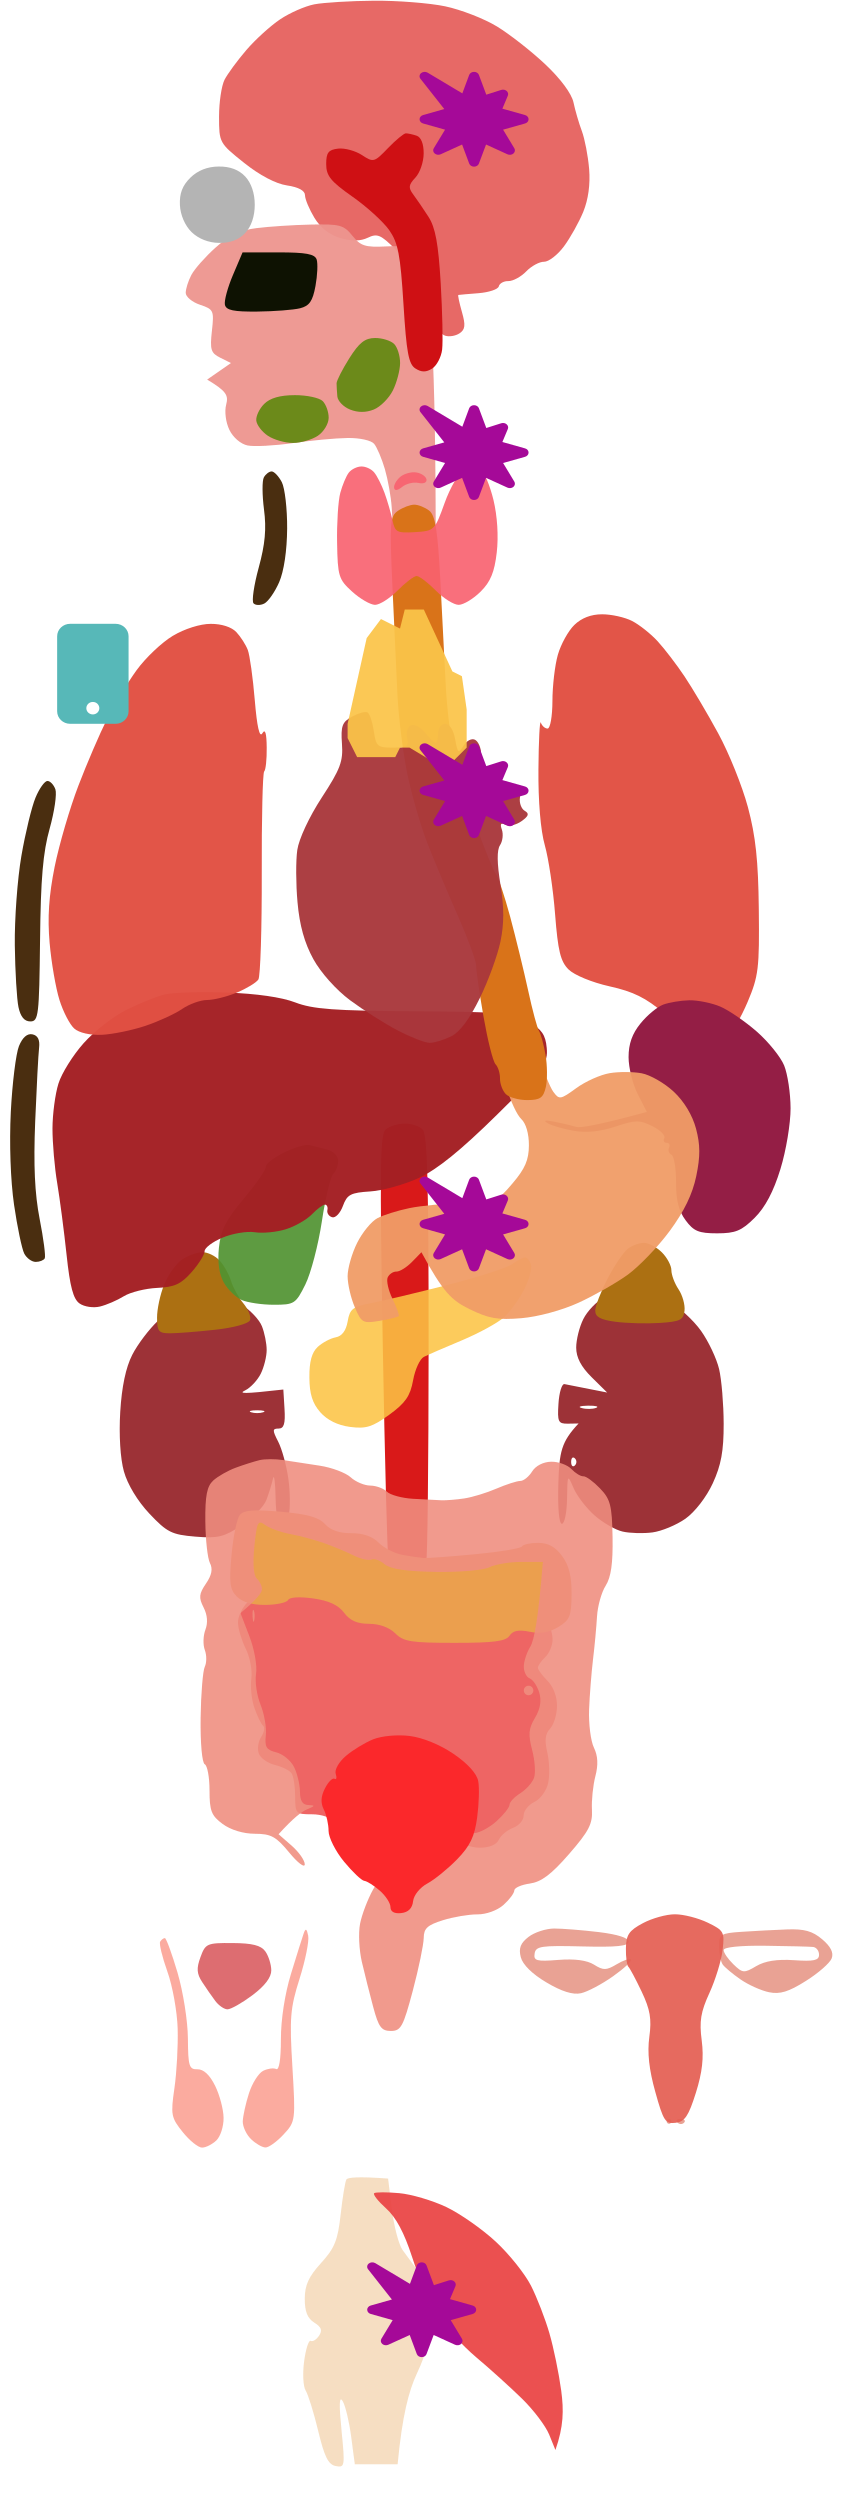
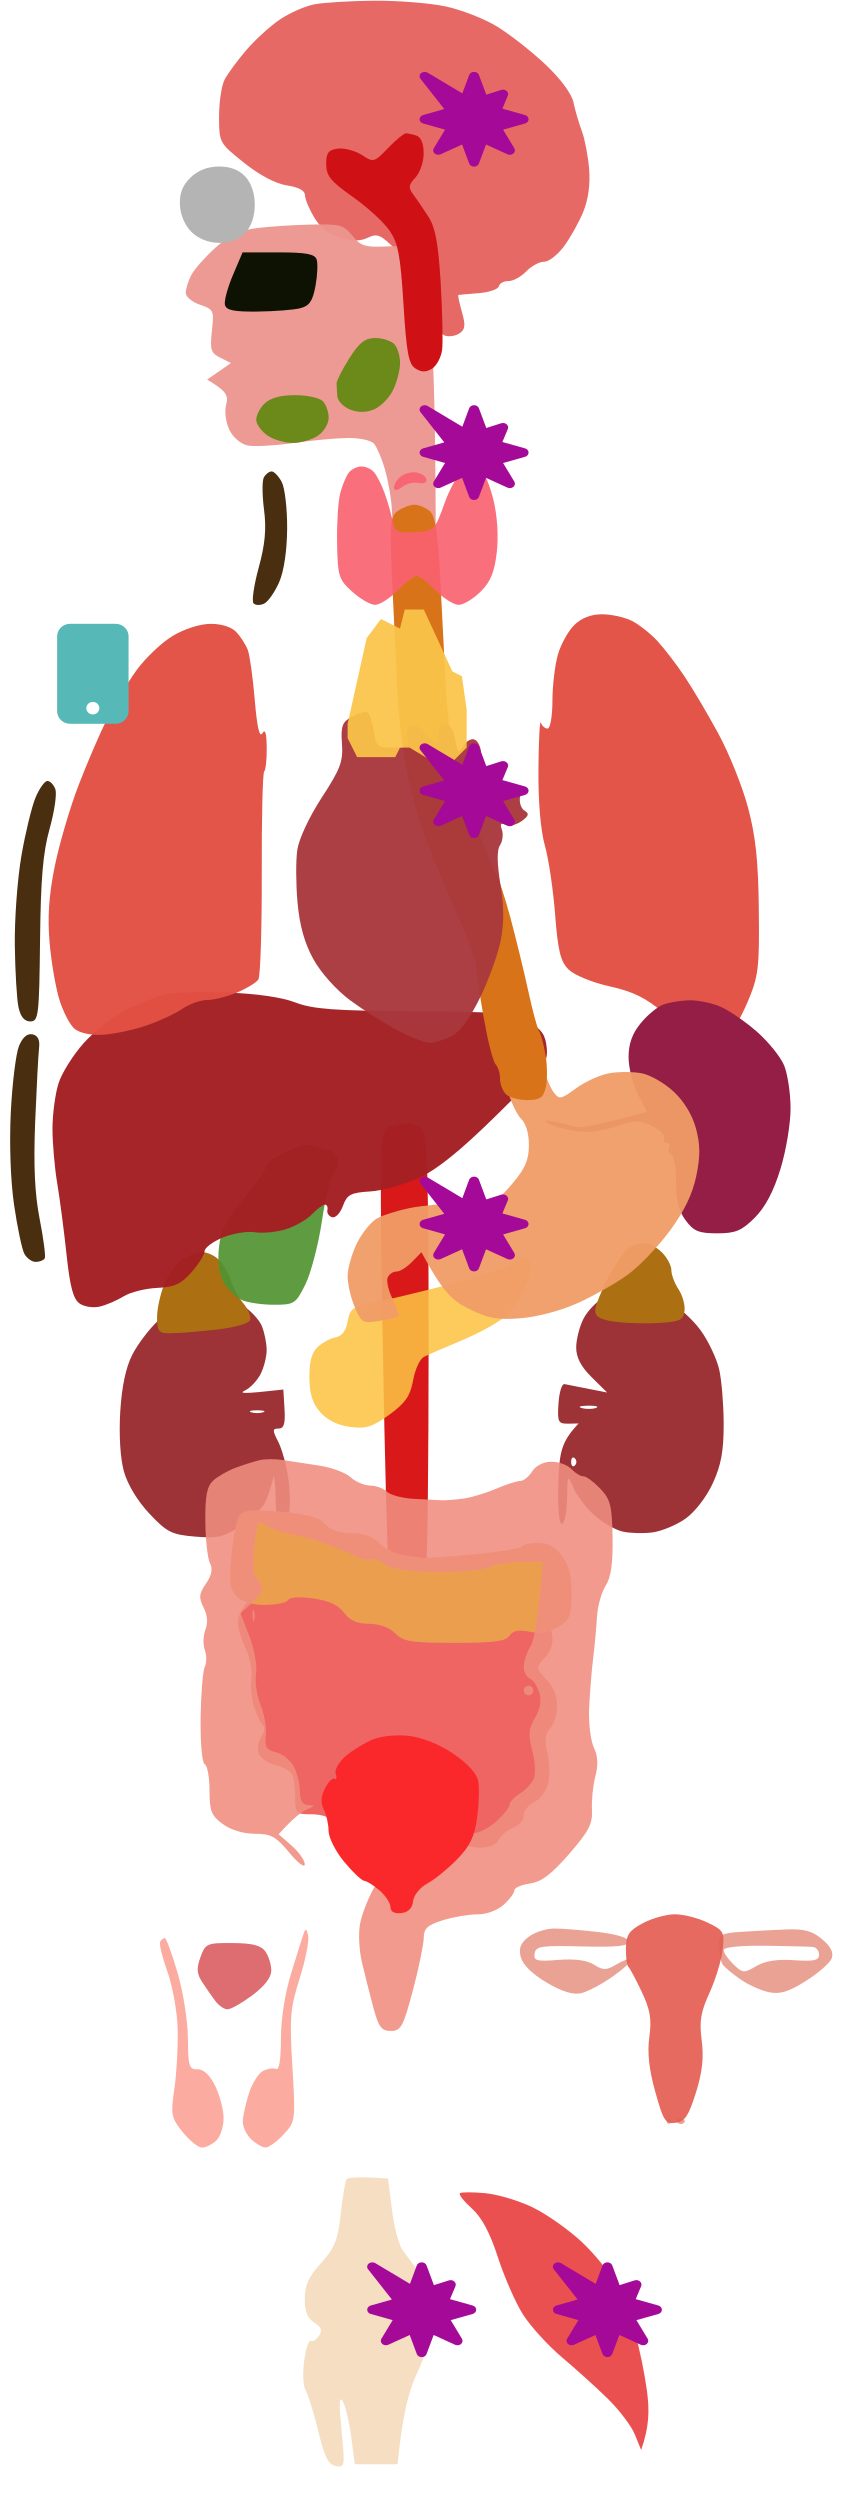
<svg xmlns="http://www.w3.org/2000/svg" version="1.2" viewBox="0 0 177 525" width="177" height="525">
  <style>
		.s0 { opacity: .96;fill: #e66360 } 
		.s1 { opacity: .95;fill: #ed958f } 
		.s2 { fill: #6c8a1a } 
		.s3 { fill: #0e1202 } 
		.s4 { opacity: .93;fill: #962329 } 
		.s5 { fill: #ac7012 } 
		.s6 { fill: #d91919 } 
		.s7 { opacity: .92;fill: #509331 } 
		.s8 { opacity: .97;fill: #a41f23 } 
		.s9 { opacity: .87;fill: #fbc344 } 
		.s10 { opacity: .97;fill: #e15043 } 
		.s11 { fill: #941e45 } 
		.s12 { opacity: .95;fill: #f09c67 } 
		.s13 { fill: #d97319 } 
		.s14 { opacity: .91;fill: #f8616f } 
		.s15 { opacity: .96;fill: #a9373b } 
		.s16 { opacity: .88;fill: #ec514f } 
		.s17 { fill: #eb9f4e } 
		.s18 { opacity: .89;fill: #ef8e7f } 
		.s19 { fill: #fb282b } 
		.s20 { opacity: .93;fill: #fbc449 } 
		.s21 { opacity: .74;fill: #e1826e } 
		.s22 { opacity: .92;fill: #e45d51 } 
		.s23 { opacity: .78;fill: #fa9484 } 
		.s24 { opacity: .77;fill: #d34247 } 
		.s25 { opacity: .91;fill: #f5dbbc } 
		.s26 { opacity: .93;fill: #ea4444 } 
		.s27 { fill: #a50998 } 
		.s28 { fill: #cf1014 } 
		.s29 { fill: #b4b4b4 } 
		.s30 { fill: #57b8b8 } 
		.s31 { fill: #4a2e10 } 
	</style>
  <path id="Mozek" class="s0" d="m66 0.91c-1.93 0.38-5.15 1.79-7.16 3.14-2.02 1.35-5.21 4.25-7.1 6.45-1.89 2.2-3.95 5.01-4.59 6.25-0.63 1.24-1.15 4.72-1.15 7.75 0 5.44 0.06 5.55 5.25 9.69 3.26 2.61 6.68 4.41 9.02 4.75 2.42 0.36 3.77 1.09 3.78 2.06 0 0.82 0.9 2.96 1.98 4.75 1.27 2.09 3.21 3.61 5.47 4.25 2.41 0.69 4.2 0.66 5.75-0.08 1.94-0.94 2.71-0.63 5.59 2.25 1.84 1.83 4.65 5.92 6.25 9.08 1.6 3.16 2.91 6.42 2.91 7.25 0 0.82 0.67 1.72 1.5 2 0.82 0.27 2.17 0.05 3-0.5 1.2-0.8 1.3-1.7 0.5-4.5-0.55-1.93-0.89-3.53-0.75-3.56 0.14-0.03 2.05-0.2 4.25-0.37 2.2-0.18 4.11-0.82 4.25-1.44 0.14-0.62 1.04-1.12 2-1.1 0.96 0.02 2.65-0.89 3.75-2.03 1.1-1.14 2.79-2.05 3.75-2.03 0.96 0.02 2.84-1.43 4.17-3.22 1.33-1.79 3.15-5.05 4.06-7.25 1.06-2.58 1.5-5.78 1.24-9-0.23-2.75-0.92-6.35-1.54-8-0.62-1.65-1.4-4.35-1.75-6-0.38-1.82-2.7-4.96-5.93-8-2.92-2.75-7.49-6.33-10.15-7.95-2.67-1.63-7.55-3.52-10.85-4.22-3.3-0.69-10.05-1.22-15-1.18-4.95 0.04-10.58 0.39-12.5 0.76z" />
  <path id="Pharynx" class="s1" d="m53.83 47.91c-3.41 0.43-5.72 1.53-8.57 4.09-2.15 1.92-4.43 4.51-5.08 5.75-0.65 1.24-1.18 2.92-1.18 3.75 0 0.82 1.35 1.95 3 2.5 2.86 0.95 2.98 1.21 2.5 5.5-0.44 3.93-0.22 4.64 1.75 5.62l2.25 1.12-5 3.47c4.14 2.48 4.5 3.34 3.99 5.29-0.37 1.41-0.08 3.71 0.68 5.27 0.76 1.59 2.39 2.99 3.83 3.28 1.37 0.28 5.65 0.05 9.5-0.5 3.85-0.56 9.02-1.04 11.5-1.07 2.54-0.04 4.97 0.5 5.57 1.23 0.59 0.71 1.6 3.09 2.25 5.29 0.64 2.2 1.29 5.8 1.43 8l0.25 4h9c-0.05-21.7-0.44-33.85-0.89-41-0.64-10.11-1.23-13.56-2.66-15.5-1.6-2.17-2.5-2.47-6.89-2.25-4.36 0.22-5.34-0.1-7.06-2.25-1.81-2.26-2.65-2.48-8.75-2.34-3.71 0.08-8.85 0.42-11.42 0.75z" />
  <path id="Slinné" class="s2" d="m73.35 75.25c-1.47 2.34-2.67 4.7-2.67 5.25 0 0.55 0.08 1.79 0.16 2.75 0.09 0.96 1.28 2.2 2.66 2.75q2.5 1 5 0c1.37-0.55 3.17-2.35 4-4 0.82-1.65 1.51-4.24 1.52-5.75 0.01-1.51-0.56-3.32-1.25-4.02-0.7-0.69-2.5-1.26-4.01-1.25-2.13 0.02-3.33 0.97-5.41 4.27zm-17.88 9.58c-1.01 1-1.75 2.58-1.65 3.5 0.1 0.92 1.19 2.35 2.43 3.18 1.24 0.83 3.6 1.51 5.25 1.51 1.65 0 4.01-0.68 5.25-1.51 1.24-0.83 2.26-2.52 2.27-3.76 0.01-1.24-0.56-2.82-1.25-3.52-0.7-0.69-3.34-1.26-5.87-1.25-3.11 0.01-5.2 0.61-6.43 1.85z" />
  <path id="Siny" class="s3" d="m48.92 57.75c-1.11 2.61-1.87 5.42-1.69 6.25 0.25 1.15 1.82 1.48 6.8 1.43 3.56-0.04 7.59-0.35 8.97-0.69 1.97-0.49 2.66-1.48 3.25-4.68 0.41-2.23 0.52-4.74 0.25-5.56-0.39-1.16-2.23-1.5-8.03-1.5h-7.53z" />
  <path id="Ledviny" fill-rule="evenodd" class="s4" d="m133 271.06c1.92-0.02 5.28 0.98 7.45 2.21 2.17 1.22 5.23 4.03 6.78 6.23 1.56 2.2 3.26 5.8 3.78 8 0.52 2.2 0.95 7.37 0.96 11.5 0.01 5.73-0.53 8.68-2.29 12.5-1.33 2.89-3.76 6.03-5.74 7.43-1.89 1.33-5.02 2.63-6.94 2.88-1.93 0.25-4.74 0.17-6.25-0.18-1.51-0.34-4.16-1.87-5.88-3.38-1.72-1.51-3.71-4.1-4.42-5.75-1.27-2.97-1.29-2.94-1.37 2.25-0.04 2.89-0.53 5.25-1.08 5.25-0.61 0-0.9-3.3-0.75-8.4 0.2-6.79 0.63-8.8 4.25-12.67l-2.25 0.04c-2.03 0.03-2.22-0.39-1.97-4.22 0.15-2.34 0.71-4.18 1.25-4.09 0.53 0.09 2.77 0.53 8.97 1.77l-3.25-3.21c-2.23-2.21-3.25-4.16-3.25-6.22 0-1.65 0.67-4.35 1.5-6 0.82-1.65 2.74-3.66 4.25-4.46 1.51-0.8 4.32-1.47 6.25-1.48zm-7.84 24.6c0.74-0.28-0.01-0.49-1.66-0.47-1.65 0.03-2.25 0.25-1.34 0.5 0.91 0.26 2.26 0.24 3-0.03zm-4.44 12.09c0.43-0.41 0.43-1.09 0-1.5-0.43-0.41-0.78-0.08-0.78 0.75 0 0.82 0.35 1.16 0.78 0.75zm-76.72-35.72c1.92-0.01 4.96 0.88 6.75 1.97 1.79 1.1 3.7 3.12 4.25 4.5 0.55 1.37 1 3.62 1 5 0 1.37-0.56 3.62-1.25 5-0.69 1.37-2.15 2.93-3.25 3.47-1.44 0.7-0.61 0.81 8-0.17l0.25 4.1c0.19 3.09-0.12 4.1-1.25 4.1-1.31 0-1.32 0.34-0.08 2.75 0.78 1.51 1.74 5 2.13 7.75 0.39 2.75 0.43 6.24 0.08 7.75-0.35 1.51-1.08 2.75-1.63 2.75-0.55 0-1.05-2.81-1.12-6.25-0.06-3.44-0.31-5.35-0.55-4.25-0.24 1.1-0.87 3.12-1.39 4.5-0.52 1.37-2.86 3.77-5.19 5.32-3.7 2.46-4.96 2.77-9.75 2.37-4.94-0.41-5.92-0.9-9.62-4.82-2.5-2.65-4.6-6.14-5.36-8.87-0.76-2.72-1.06-7.66-0.77-12.5 0.32-5.31 1.17-9.34 2.53-12 1.12-2.2 3.55-5.4 5.38-7.12 1.84-1.71 4.24-3.61 5.34-4.22 1.1-0.6 3.57-1.11 5.5-1.13zm11.25 24.55c0.69-0.23 0.12-0.42-1.25-0.42-1.38 0-1.94 0.19-1.25 0.42 0.69 0.23 1.81 0.23 2.5 0z" />
  <path id="Nadledviny" class="s5" d="m131.83 262.25c-0.89 0.69-2.8 3.5-4.23 6.25-1.43 2.75-2.6 5.79-2.6 6.75 0 1.3 1.09 1.9 4.25 2.32 2.34 0.31 6.5 0.43 9.25 0.25 4.33-0.28 5.03-0.62 5.25-2.57 0.14-1.24-0.43-3.26-1.26-4.5-0.83-1.24-1.5-3.04-1.5-4 0.01-0.96-0.89-2.65-1.99-3.75-1.1-1.1-2.8-2-3.78-2-0.97 0-2.5 0.56-3.39 1.25zm-93.58 2.24c-1.24 0.83-2.94 3.2-3.77 5.26-0.84 2.06-1.52 5.21-1.5 7 0.02 2.87 0.34 3.25 2.77 3.24 1.51 0 5.79-0.34 9.5-0.75 3.84-0.42 6.97-1.28 7.25-1.99 0.28-0.69-0.34-2.26-1.36-3.5-1.03-1.24-2.21-3.38-2.62-4.75-0.42-1.38-1.49-3.3-2.39-4.28-0.9-0.98-2.53-1.77-3.63-1.76-1.1 0.01-3.01 0.7-4.25 1.53z" />
  <path id="Cévy" class="s6" d="m81 237.17c-1.18 0.99-1.27 8.04-0.62 45.25 0.43 24.25 0.97 44.64 1.2 45.33 0.23 0.69 1.99 1.25 3.92 1.25 1.92 0 3.72-0.45 4-1 0.27-0.55 0.5-20.91 0.51-45.25 0.01-34.26-0.27-44.54-1.25-45.54-0.69-0.72-2.41-1.28-3.81-1.25-1.4 0.02-3.18 0.57-3.95 1.21z" />
  <path id="Žlučník" class="s7" d="m59.57 242.08c-2.17 1.08-3.85 2.41-3.75 2.94 0.1 0.54-1.97 3.54-4.6 6.68-3.82 4.55-4.87 6.62-5.25 10.34-0.31 3.06 0.04 5.55 1.03 7.3 0.82 1.46 2.51 3.1 3.75 3.66 1.24 0.55 4.27 1 6.75 1 4.3 0 4.6-0.19 6.62-4.25 1.16-2.34 2.72-8.3 3.47-13.25 0.74-4.95 1.83-9.45 2.4-10 0.57-0.55 1.04-1.79 1.03-2.75-0.01-0.97-1.03-2.01-2.27-2.33-1.24-0.32-2.93-0.74-3.75-0.95-0.83-0.2-3.27 0.52-5.43 1.61z" />
  <path id="Játra" class="s8" d="m34.5 208.85c-1.65 0.42-5.22 1.86-7.93 3.21-2.72 1.34-6.77 4.49-9 7-2.24 2.51-4.63 6.33-5.3 8.5-0.68 2.17-1.24 6.41-1.25 9.44 0 3.02 0.44 8.2 1 11.5 0.55 3.3 1.43 10.05 1.96 15 0.72 6.75 1.4 9.31 2.74 10.24 0.98 0.69 2.9 0.97 4.28 0.63 1.37-0.33 3.62-1.3 5-2.16 1.37-0.85 4.52-1.63 7-1.75 3.65-0.16 5.02-0.79 7.25-3.33 1.51-1.72 2.74-3.69 2.72-4.38-0.02-0.69 1.67-1.97 3.75-2.84 2.08-0.88 5.13-1.39 6.78-1.14 1.65 0.26 4.57-0.02 6.5-0.62 1.92-0.59 4.4-2.01 5.5-3.14 1.1-1.14 2.34-2.06 2.75-2.04 0.41 0.02 0.64 0.54 0.5 1.15-0.14 0.62 0.31 1.3 1 1.5 0.69 0.21 1.71-0.86 2.26-2.37 0.88-2.4 1.62-2.79 5.75-3.05 2.61-0.16 7.21-1.45 10.24-2.85 3.84-1.78 8.77-5.78 16.31-13.2 10.05-9.9 10.79-10.89 10.5-14.1-0.24-2.73-1.04-3.88-3.81-5.5-3.2-1.87-5.28-2.06-24-2.18-16.83-0.11-21.31-0.44-25-1.86-2.85-1.1-8.17-1.86-14.5-2.08-5.5-0.19-11.35 0-13 0.42z" />
  <path id="Pankreas" class="s9" d="m107.5 265.5c-1.1 0.77-7.18 2.72-13.5 4.33-6.33 1.62-13.52 3.33-15.99 3.81-3.94 0.75-4.55 1.22-5 3.85-0.34 1.96-1.2 3.11-2.51 3.35-1.1 0.2-2.8 1.11-3.78 2.01-1.24 1.15-1.78 3.09-1.75 6.4 0.02 3.47 0.64 5.44 2.28 7.31 1.45 1.66 3.67 2.75 6.25 3.09 3.36 0.44 4.68 0.03 8.25-2.56 3.4-2.47 4.4-3.92 5-7.23 0.41-2.27 1.42-4.48 2.25-4.91 0.82-0.42 4.42-1.99 8-3.48 3.57-1.5 7.56-3.68 8.85-4.85 1.29-1.16 3.2-3.81 4.25-5.87 1.04-2.06 1.67-4.43 1.4-5.25-0.28-0.83-0.84-1.48-1.25-1.45-0.41 0.03-1.65 0.68-2.75 1.45z" />
  <path id="Plíce" class="s10" d="m36.3 133.52c-2.31 1.38-5.74 4.63-7.63 7.24-1.88 2.61-4.67 7.21-6.19 10.24-1.52 3.02-4.23 9.32-6.02 14-1.79 4.67-4.03 12.32-4.98 17-1.22 6.08-1.53 10.64-1.06 16 0.36 4.12 1.29 9.52 2.07 12 0.77 2.47 2.17 5.17 3.11 6 1.02 0.9 3.33 1.42 5.8 1.31 2.25-0.11 6.35-0.95 9.1-1.87 2.75-0.92 6.24-2.52 7.75-3.56 1.51-1.03 3.87-1.88 5.25-1.88 1.37 0 4.19-0.7 6.25-1.56 2.06-0.86 4.09-2.1 4.51-2.75 0.42-0.66 0.74-10.64 0.71-22.19-0.04-11.55 0.19-21.23 0.51-21.5 0.32-0.28 0.56-2.53 0.53-5-0.03-3.08-0.32-4.03-0.92-3q-0.88 1.48-1.59-7c-0.39-4.68-1.05-9.4-1.46-10.5-0.42-1.1-1.5-2.79-2.4-3.75-1-1.07-3.1-1.75-5.39-1.74-2.2 0-5.49 1.04-7.95 2.51zm84.3-2.27c-1.27 1.24-2.82 4.05-3.45 6.25-0.63 2.2-1.14 6.59-1.14 9.75-0.01 3.16-0.46 5.75-1.01 5.75-0.55 0-1.19-0.56-1.42-1.25-0.23-0.69-0.46 3.7-0.51 9.75-0.06 6.79 0.46 12.91 1.34 16 0.78 2.75 1.76 9.27 2.16 14.5 0.6 7.7 1.13 9.9 2.83 11.59 1.19 1.18 4.93 2.72 8.6 3.54 5.01 1.11 7.65 2.42 11.5 5.69 2.93 2.5 6.45 4.5 8.5 4.84 1.92 0.33 4.17 0.16 5-0.38 0.82-0.53 2.62-3.63 4-6.87 2.29-5.41 2.49-7.06 2.35-19.41-0.11-10.29-0.66-15.4-2.29-21.5-1.18-4.4-3.99-11.38-6.24-15.5-2.24-4.13-5.44-9.53-7.1-12-1.66-2.48-4.19-5.78-5.62-7.34-1.43-1.56-3.84-3.47-5.35-4.25-1.51-0.78-4.35-1.41-6.3-1.41-2.32 0-4.33 0.77-5.85 2.25z" />
  <path id="Slezina" class="s11" d="m139.27 210.97c-1.23 0.46-3.37 2.23-4.75 3.94-1.76 2.15-2.52 4.3-2.52 7.09 0 2.2 0.86 5.69 1.92 7.75l1.91 3.75c-10.33 2.81-14.01 3.41-14.83 3.14-0.83-0.26-2.85-0.74-4.5-1.07q-3-0.6-1.5 0.3c0.82 0.5 3.3 1.22 5.5 1.6q4 0.7 8.75-0.89c4.24-1.41 5.07-1.42 7.75-0.08 1.65 0.82 2.77 1.95 2.5 2.5-0.28 0.55-0.05 1 0.5 1 0.55 0 0.77 0.45 0.5 1-0.28 0.55-0.05 1.22 0.5 1.5 0.55 0.27 0.98 2.86 0.97 5.75-0.03 3.75 0.54 6.03 2 8 1.7 2.31 2.77 2.75 6.63 2.75 3.85 0 5.13-0.53 7.87-3.25 2.21-2.2 3.97-5.51 5.42-10.25 1.19-3.85 2.14-9.59 2.13-12.75-0.01-3.16-0.62-7.21-1.35-9-0.73-1.79-3.32-4.99-5.75-7.12-2.43-2.12-5.88-4.49-7.67-5.25-1.79-0.76-4.71-1.35-6.5-1.32-1.79 0.04-4.25 0.45-5.48 0.91z" />
  <path id="Žaludek" class="s12" d="m105.5 216.67c-0.46 0.36-0.76 2.05-0.68 3.75 0.09 1.69 0.81 5.33 1.6 8.08 0.79 2.75 2.16 5.67 3.05 6.5 0.98 0.91 1.61 3.08 1.6 5.5-0.01 3.09-0.8 4.91-3.43 8-3.34 3.91-3.57 4-10.28 4.13-3.77 0.08-8.89 0.56-11.36 1.07-2.48 0.51-5.51 1.46-6.75 2.12-1.24 0.65-3.15 2.98-4.25 5.18-1.1 2.2-2 5.35-2 7 0 1.65 0.67 4.57 1.5 6.5 1.42 3.32 1.69 3.47 5.25 2.87 2.06-0.35 3.86-0.8 4-1 0.14-0.2-0.46-1.83-1.33-3.62-0.87-1.79-1.32-3.81-1-4.5 0.32-0.69 1.14-1.24 1.83-1.22 0.69 0.02 2.15-0.89 3.25-2.01l2-2.05c4.56 8.41 6.33 10.1 10.09 11.94 4.06 1.99 5.94 2.32 10.91 1.91 3.47-0.29 8.53-1.66 12-3.25 3.3-1.51 7.96-4.16 10.36-5.9 2.39-1.75 6.35-5.87 8.78-9.17 3.03-4.1 4.79-7.74 5.57-11.5 0.87-4.19 0.86-6.57-0.05-10-0.76-2.83-2.5-5.71-4.68-7.75-1.92-1.79-4.94-3.53-6.73-3.86-1.79-0.34-4.83-0.35-6.75-0.02-1.93 0.33-5.08 1.74-7 3.15-3.31 2.41-3.57 2.45-4.8 0.76-0.72-0.98-2.07-4.37-3-7.53-1.5-5.07-2-5.75-4.28-5.75-1.42 0-2.96 0.3-3.42 0.67z" />
  <path id="Jícen" class="s13" d="m83.6 107.25c-1.71 1.16-1.8 2.34-1.2 15.75 0.37 7.97 0.85 18.32 1.07 23 0.23 4.67 1.16 12.1 2.07 16.5 0.92 4.4 2.8 10.92 4.19 14.5 1.39 3.57 4.27 10.44 6.4 15.25 2.13 4.81 3.87 9.54 3.86 10.5-0.01 0.96 0.69 5.8 1.55 10.75 0.86 4.95 1.99 9.45 2.53 10 0.53 0.55 0.95 1.9 0.93 3-0.02 1.1 0.54 2.57 1.23 3.27 0.7 0.69 2.73 1.26 4.52 1.25 2.72-0.02 3.35-0.47 3.88-2.77 0.34-1.51 0.31-4.55-0.07-6.75-0.39-2.2-1-4.45-1.37-5-0.36-0.55-1.39-4.38-2.28-8.5-0.9-4.13-2.6-11.1-3.78-15.5-1.19-4.4-2.54-8.45-3.01-9-0.47-0.55-2.31-5.05-4.1-10-1.78-4.95-3.87-11.7-4.63-15-0.75-3.3-1.56-9.83-1.78-14.5-0.23-4.68-0.74-14.58-1.13-22-0.57-10.7-1.06-13.76-2.35-14.77-0.9-0.69-2.32-1.26-3.16-1.25-0.83 0.01-2.35 0.58-3.37 1.27z" />
  <path id="Thyroidea" fill-rule="evenodd" class="s14" d="m75.86 97.96c0.9-0.03 2.13 0.53 2.72 1.25 0.6 0.71 1.57 2.64 2.17 4.29 0.6 1.65 1.35 4.24 1.67 5.75 0.53 2.52 0.93 2.73 4.71 2.5 4.08-0.25 4.16-0.33 6.25-6.15 1.17-3.26 3.02-6.4 4.11-7q2-1.1 3.41-0.09c0.77 0.54 2 3.46 2.73 6.49 0.81 3.36 1.08 7.64 0.69 11-0.48 4.16-1.3 6.17-3.4 8.25-1.52 1.51-3.59 2.76-4.59 2.77-1.01 0.01-3.18-1.35-4.83-3.02-1.65-1.67-3.45-3.04-4-3.04-0.55 0-2.35 1.37-4 3.04-1.65 1.67-3.79 3.03-4.75 3.02-0.96-0.01-3.12-1.26-4.79-2.77-2.84-2.57-3.05-3.24-3.17-10.25-0.08-4.13 0.23-8.85 0.67-10.5 0.45-1.65 1.25-3.56 1.79-4.25 0.53-0.69 1.71-1.27 2.61-1.29zm11.54 1.25c1.07 0.16 2.04 0.82 2.16 1.46 0.12 0.67-0.6 0.99-1.67 0.75-1.04-0.23-2.59 0.14-3.43 0.83-0.99 0.79-1.61 0.87-1.7 0.2-0.09-0.58 0.48-1.61 1.27-2.29 0.79-0.68 2.31-1.11 3.37-0.95z" />
  <path id="Srdce" class="s15" d="m73.9 150.5c-2.05 1.14-2.35 1.96-2.09 5.67 0.27 3.72-0.32 5.31-4.25 11.33-2.63 4.04-4.8 8.69-5.13 11-0.32 2.2-0.3 7.15 0.05 11 0.43 4.84 1.46 8.52 3.32 11.91 1.57 2.86 4.79 6.46 7.7 8.63 2.75 2.05 7.25 4.9 10 6.34 2.75 1.44 5.79 2.62 6.75 2.62 0.96 0 2.99-0.62 4.5-1.37 1.81-0.89 3.86-3.64 6-8 1.79-3.65 3.74-8.99 4.34-11.88 0.79-3.79 0.79-7.12 0-12-0.73-4.52-0.76-7.24-0.09-8.25 0.55-0.83 0.73-2.29 0.4-3.25-0.44-1.25-0.22-1.55 0.75-1.05 0.74 0.38 2.25 0.05 3.35-0.74 1.53-1.09 1.7-1.6 0.69-2.19-0.72-0.42-1.17-1.67-1-2.77 0.23-1.48-0.35-2.1-2.19-2.38-1.38-0.21-3.27-1.33-4.22-2.5-0.94-1.17-1.73-3.13-1.75-4.37-0.02-1.24-0.59-2.54-1.28-2.9-0.69-0.36-1.77 0.2-2.41 1.25-1.06 1.73-1.22 1.61-1.75-1.35-0.36-1.96-1.18-3.25-2.09-3.25-0.83 0-1.5 0.89-1.5 2 0 1.1-0.23 2-0.5 2-0.28 0-1.29-0.97-2.25-2.16-0.97-1.19-2.31-1.86-3-1.5-0.69 0.36-1.03 1.56-0.75 2.66 0.43 1.71 0 2-3 2-3.24 0-3.54-0.26-4-3.5-0.28-1.93-0.88-3.69-1.35-3.91-0.47-0.23-1.93 0.18-3.25 0.91z" />
  <path id="Tenké střevo" class="s16" d="m52.51 318.69c-1.1 0.25-1.88 1.1-1.75 1.88 0.13 0.79 0.58 1.43 0.99 1.44 0.41 0.01 0.52 2.2 0.25 4.88-0.32 3.13-0.06 5.35 0.75 6.24 1.01 1.11 0.86 1.75-0.79 3.37-1.11 1.1-2.01 3.01-1.99 4.25 0.02 1.24 0.76 3.71 1.64 5.5 0.89 1.79 1.41 4.6 1.17 6.25-0.24 1.65 0.04 4.42 0.64 6.15 0.59 1.72 1.42 3.41 1.83 3.75 0.41 0.33 0.23 1.39-0.4 2.35-0.63 0.96-0.86 2.54-0.5 3.5 0.36 0.96 1.89 2.04 3.4 2.4 1.51 0.36 3.08 1.15 3.48 1.75 0.41 0.61 0.75 2.79 0.75 4.85 0.02 3.62 0.14 3.75 3.52 3.75 2.01 0 4.03 0.68 4.75 1.6 0.69 0.87 2.26 2.67 3.5 4 1.53 1.63 3.35 2.4 5.67 2.4 2.47 0 4.26-0.84 6.43-3 1.65-1.65 3.37-3.01 3.82-3.02 0.46-0.01 2.4 1.13 4.33 2.52 2.06 1.49 4.84 2.53 6.75 2.52 2.04-0.01 3.53-0.63 4-1.67 0.41-0.91 1.76-2.04 3-2.5 1.24-0.47 2.24-1.64 2.22-2.6-0.01-0.96 1-2.24 2.25-2.84 1.28-0.61 2.55-2.37 2.9-4 0.35-1.6 0.26-4.49-0.19-6.41-0.6-2.55-0.43-3.91 0.6-5 0.78-0.83 1.43-2.96 1.44-4.75 0.02-1.94-0.77-4.05-1.97-5.25-1.1-1.1-2.02-2.34-2.04-2.75-0.03-0.41 0.67-1.43 1.54-2.25 0.87-0.83 1.57-2.51 1.54-3.75-0.02-1.24-0.6-3.37-1.29-4.73-1.07-2.11-0.99-2.74 0.53-4.25 1.11-1.09 1.68-2.91 1.5-4.77-0.26-2.77-0.6-3.02-4.53-3.25-2.38-0.14-5.24 0.38-6.5 1.18-1.58 1-5.24 1.41-12.25 1.37-9.11-0.04-10.04-0.22-10.5-2.02-0.4-1.58-1.06-1.86-3.25-1.38-1.79 0.39-3.27 0.08-4.25-0.9-0.83-0.83-3.08-1.5-5-1.5-2.22 0-3.68-0.55-4-1.5-0.32-0.95-1.78-1.5-4-1.5-1.93 0-4.18-0.68-5-1.5-0.83-0.83-1.84-1.45-2.25-1.38-0.41 0.06-1.65 0.32-2.74 0.57z" />
  <path id="Peritoneum" class="s17" d="m50.36 318.15c-0.6 0.74-1.38 4.5-1.73 8.35-0.55 5.9-0.37 7.28 1.11 8.78 1.15 1.17 3.22 1.77 6.01 1.75 2.34-0.02 4.47-0.48 4.75-1.03 0.3-0.6 2.4-0.73 5.25-0.33 3.3 0.46 5.28 1.37 6.5 3 1.25 1.66 2.75 2.33 5.25 2.33 2.17 0 4.26 0.76 5.5 2 1.75 1.75 3.33 2 12.5 2 8.22 0 10.72-0.33 11.5-1.5 0.72-1.08 1.9-1.31 4.25-0.83 2.25 0.46 4.1 0.15 6-1 2.43-1.48 2.75-2.28 2.78-6.92 0.03-3.75-0.54-6.03-2-8-1.43-1.94-2.92-2.75-5.03-2.75-1.65 0-3.18 0.34-3.39 0.75-0.22 0.41-4.61 1.15-9.75 1.63-5.15 0.49-10.04 0.85-10.86 0.8-0.83-0.06-2.85-0.35-4.5-0.66-1.65-0.31-3.9-1.46-5-2.57-1.31-1.32-3.29-2-5.75-1.98-2.47 0.02-4.35-0.63-5.5-1.91-1.3-1.44-3.68-2.1-9.28-2.6-5.74-0.5-7.79-0.34-8.61 0.69z" />
  <path id="Tračník" fill-rule="evenodd" class="s18" d="m59.5 306.62c1.65 0.25 5.08 0.78 7.63 1.17 2.55 0.39 5.47 1.49 6.5 2.43 1.03 0.95 2.88 1.74 4.12 1.75 1.24 0.02 2.81 0.59 3.5 1.28 0.69 0.69 3.16 1.36 5.5 1.5 2.34 0.14 5.04 0.28 6 0.31 0.96 0.03 3.1-0.14 4.75-0.39 1.65-0.24 4.69-1.17 6.75-2.06 2.06-0.88 4.31-1.61 5-1.61 0.69 0.01 1.81-0.89 2.5-2 0.74-1.19 2.37-2.02 4-2.04 1.51-0.03 3.42 0.67 4.25 1.54 0.82 0.87 1.95 1.56 2.5 1.52 0.55-0.04 2.12 1.1 3.5 2.54 2.19 2.28 2.52 3.56 2.64 10.27 0.09 5.48-0.32 8.38-1.45 10.17-0.88 1.37-1.69 4.3-1.82 6.5-0.13 2.2-0.5 6.25-0.84 9-0.33 2.75-0.7 7.47-0.82 10.5-0.11 3.02 0.34 6.62 1.01 8 0.84 1.73 0.94 3.58 0.31 6-0.5 1.92-0.83 5.1-0.72 7.05 0.16 2.97-0.64 4.5-4.81 9.3-3.73 4.29-5.82 5.86-8.25 6.2-1.79 0.25-3.25 0.9-3.25 1.45 0 0.55-1.01 1.91-2.25 3.02-1.3 1.17-3.63 2.01-5.5 2-1.79-0.01-5.05 0.54-7.25 1.23-3.26 1.02-4.01 1.72-4.02 3.75-0.02 1.37-1.04 6.32-2.28 11-2.03 7.63-2.5 8.5-4.62 8.5-1.98 0-2.57-0.79-3.7-5-0.74-2.75-1.81-7.03-2.39-9.5-0.58-2.48-0.75-6.08-0.38-8 0.37-1.93 1.62-5.2 2.78-7.28 1.16-2.07 3.13-4.1 4.39-4.5 1.25-0.39 2.48-1.28 2.75-1.97 0.26-0.69 1.71-1.25 3.22-1.26 1.51 0 4.1-0.9 5.75-1.99 1.65-1.09 3.9-2 5-2.03 1.1-0.02 3.24-1.14 4.75-2.5 1.51-1.36 2.75-2.92 2.75-3.47 0-0.55 1.01-1.64 2.25-2.41 1.24-0.78 2.54-2.24 2.9-3.25 0.36-1.01 0.18-3.64-0.4-5.84-0.86-3.27-0.75-4.5 0.6-6.75 1.11-1.85 1.4-3.58 0.9-5.28-0.41-1.38-1.31-2.73-2-3-0.69-0.26-1.25-1.37-1.25-2.47 0-1.1 0.62-3.01 1.39-4.25 0.76-1.24 1.66-5.74 2.61-17.75h-4.5c-2.48 0-5.51 0.51-6.75 1.13-1.25 0.62-6.25 1.05-11.25 0.97-6.28-0.11-9.53-0.6-10.75-1.63-0.96-0.81-2.2-1.25-2.75-0.97-0.55 0.27-2.24-0.11-3.75-0.86-1.51-0.75-4.33-1.92-6.25-2.6-1.93-0.68-5.1-1.53-7.06-1.89-1.96-0.36-4.32-1.21-5.25-1.9-1.52-1.13-1.75-0.68-2.27 4.5-0.37 3.62-0.17 6.12 0.52 6.75 0.6 0.55 1.09 1.56 1.08 2.25-0.01 0.69-1.03 2.09-4.52 5l1.87 4.87c1.05 2.72 1.67 6.21 1.4 7.88-0.26 1.65 0.16 4.57 0.95 6.5 0.78 1.92 1.28 4.82 1.1 6.44-0.26 2.43 0.11 3.04 2.18 3.55 1.37 0.33 3.06 1.71 3.74 3.06 0.67 1.35 1.24 3.69 1.25 5.2 0.01 1.92 0.54 2.77 1.76 2.81 1.49 0.06 1.45 0.19-0.25 0.89-1.1 0.45-2.9 1.81-6 5.24l2.75 2.4c1.51 1.33 2.75 3.08 2.75 3.91 0 0.83-1.45-0.26-3.25-2.45-2.79-3.39-3.82-3.95-7.25-3.96-2.43-0.01-5.08-0.82-6.75-2.06-2.36-1.74-2.75-2.74-2.75-7.03 0-2.75-0.45-5.23-1-5.5-0.57-0.29-0.94-4.45-0.87-9.75 0.07-5.09 0.47-9.93 0.88-10.75 0.4-0.83 0.41-2.4 0-3.5-0.41-1.1-0.35-3.01 0.12-4.25 0.56-1.45 0.43-3.11-0.38-4.69-1.05-2.06-0.97-2.84 0.5-5 1.22-1.78 1.47-3.09 0.84-4.31-0.5-0.96-0.93-4.9-0.97-8.75-0.05-5.4 0.33-7.36 1.66-8.59 0.95-0.87 3.07-2.08 4.72-2.69 1.65-0.61 3.9-1.32 5-1.59 1.1-0.26 3.35-0.27 5-0.01zm-6.21 31.57c0.19 0.38 0.24 1.28 0.11 2-0.13 0.72-0.29 0.41-0.35-0.69-0.06-1.1 0.05-1.69 0.24-1.31zm57.71 15.81c0.55 0 1 0.45 1 1 0 0.55-0.45 1-1 1-0.55 0-1-0.45-1-1 0-0.55 0.45-1 1-1z" />
  <path id="Močový měchýř" class="s19" d="m78.38 365.25c-1.71 0.69-4.3 2.26-5.75 3.5-1.47 1.26-2.41 2.91-2.13 3.75 0.27 0.82 0.16 1.29-0.25 1.04-0.41-0.25-1.31 0.65-2 2-0.88 1.72-0.95 3.06-0.25 4.46 0.55 1.1 1 3.12 1 4.5 0 1.37 1.46 4.28 3.25 6.45 1.79 2.17 3.7 3.98 4.25 4.03 0.55 0.05 2.01 0.97 3.25 2.05 1.24 1.08 2.25 2.64 2.25 3.47 0 0.96 0.81 1.41 2.25 1.25q2.25-0.25 2.5-2.5c0.14-1.27 1.45-2.89 3-3.72 1.51-0.81 4.32-3.1 6.25-5.08 2.72-2.8 3.66-4.75 4.2-8.77 0.39-2.85 0.49-6.31 0.22-7.68-0.3-1.56-2.25-3.7-5.2-5.7-2.85-1.94-6.5-3.42-9.22-3.75-2.58-0.31-5.83-0.01-7.62 0.7z" />
  <path id="Thymus" class="s20" d="m73 152l4-18 3-4 4 2 1-4h4l6 13 2 1 1 7v8l-3 3h-4l-5-3h-2l-1 2h-8l-2-4z" />
  <path id="Ovária" fill-rule="evenodd" class="s21" d="m116.37 404.99c1.72 0 5.95 0.34 9.39 0.75 3.95 0.48 6.26 1.22 6.25 2.01-0.01 0.93-2.49 1.19-9.74 1-8.62-0.22-9.77-0.05-10 1.5-0.24 1.52 0.42 1.7 4.98 1.33 3.45-0.27 6.02 0.07 7.5 1 1.95 1.23 2.58 1.22 4.75-0.08 1.37-0.83 2.72-1.28 3-1 0.27 0.27-1.41 1.86-3.75 3.51-2.34 1.66-5.38 3.27-6.75 3.57-1.69 0.37-4.04-0.36-7.25-2.27-2.98-1.76-4.99-3.74-5.39-5.31-0.47-1.88-0.07-2.93 1.63-4.25 1.24-0.96 3.66-1.75 5.38-1.76zm48.88 0.19c3.65-0.14 5.37 0.34 7.41 2.07 1.8 1.53 2.44 2.81 2 4-0.36 0.96-2.8 3.1-5.41 4.74-3.64 2.3-5.45 2.85-7.75 2.38-1.65-0.34-4.35-1.55-6-2.7-1.65-1.14-3.33-2.55-3.73-3.12-0.41-0.58-0.75-2.29-0.75-3.8-0.02-2.57 0.29-2.77 4.73-3.07 2.61-0.18 6.89-0.4 9.5-0.5zm-11.24 7.32c1.95 1.88 2.25 1.9 4.79 0.39 1.84-1.09 4.37-1.49 7.95-1.25 4.16 0.29 5.25 0.05 5.25-1.14 0-0.83-0.56-1.56-1.25-1.64-0.69-0.07-5.19-0.19-10-0.25-5.22-0.07-8.76 0.29-8.78 0.89-0.02 0.55 0.9 1.9 2.04 3zm-13.51 32.5c0.27 0 0.5 0.22 0.5 0.5 0 0.27-0.23 0.5-0.5 0.5-0.28 0-0.5-0.23-0.5-0.5 0-0.28 0.22-0.5 0.5-0.5zm2.42-0.03c0.78 0.02 1.11 0.37 0.75 0.78-0.37 0.41-1.01 0.4-1.42-0.03-0.41-0.43-0.11-0.76 0.67-0.75z" />
  <path id="Děloha" class="s22" d="m135 403.87c-2.91 1.55-3.51 2.44-3.56 5.25-0.03 1.86 0.2 3.6 0.5 3.88 0.31 0.27 1.57 2.64 2.81 5.25 1.79 3.78 2.12 5.72 1.61 9.5-0.45 3.3-0.07 6.82 1.25 11.54 1.7 6.13 2.12 6.77 4.26 6.5 1.94-0.24 2.71-1.38 4.26-6.29 1.36-4.34 1.7-7.38 1.23-11-0.53-4.03-0.22-5.97 1.63-10 1.26-2.75 2.5-6.8 2.76-9 0.44-3.78 0.27-4.1-3.14-5.75-1.99-0.96-5.07-1.75-6.86-1.75-1.79-0.01-4.83 0.84-6.75 1.87z" />
  <path id="Testes" class="s23" d="m63.78 406c-0.29 0.82-1.49 4.65-2.67 8.5-1.3 4.25-2.13 9.65-2.12 13.75 0 4.17-0.37 6.56-0.99 6.25-0.55-0.28-1.79-0.1-2.75 0.38-0.96 0.49-2.31 2.62-2.98 4.75-0.68 2.13-1.26 4.77-1.29 5.87-0.02 1.1 0.76 2.78 1.74 3.72 0.98 0.95 2.34 1.74 3.03 1.75 0.69 0.02 2.39-1.21 3.79-2.72 2.52-2.72 2.54-2.88 1.86-14.25-0.62-10.26-0.46-12.25 1.52-18.5 1.21-3.85 2.03-7.9 1.8-9-0.31-1.52-0.54-1.64-0.94-0.5zm-30.15 1.75c-0.25 0.41 0.43 3.22 1.51 6.25 1.09 3.02 2.06 8.42 2.17 12 0.1 3.57-0.2 9.2-0.68 12.5-0.81 5.62-0.7 6.2 1.75 9.25 1.44 1.79 3.26 3.25 4.05 3.25 0.78 0 2.13-0.68 3-1.5 0.86-0.83 1.55-2.96 1.52-4.75-0.02-1.79-0.83-4.83-1.78-6.75-1.13-2.28-2.42-3.48-3.7-3.45-1.76 0.05-1.97-0.64-2.01-6.5-0.03-3.63-1-9.78-2.18-13.8-1.18-3.99-2.37-7.25-2.66-7.25-0.29 0-0.73 0.34-0.99 0.75z" />
  <path id="Prostata" class="s24" d="m42.1 411c-0.87 2.36-0.79 3.48 0.37 5.25 0.8 1.24 2.04 3.02 2.75 3.96 0.7 0.94 1.84 1.73 2.53 1.75 0.69 0.02 3.05-1.31 5.25-2.96 2.63-1.97 3.99-3.77 3.97-5.25-0.02-1.24-0.58-3.02-1.25-3.96-0.9-1.26-2.71-1.72-6.87-1.75-5.39-0.04-5.71 0.1-6.75 2.96z" />
  <path id="Skelet" fill-rule="evenodd" class="s25" d="m81.5 457.5l0.8 6.5c0.44 3.57 1.45 7.4 2.24 8.5 0.8 1.1 2.36 3.23 3.47 4.74 1.46 1.99 2.05 4.46 2.16 9 0.11 4.95-0.44 7.52-2.65 12.26-1.66 3.58-3.03 8.62-4.02 19h-8.99l-0.76-5.75c-0.41-3.16-1.21-6.54-1.78-7.5-0.73-1.23-0.8 0.58-0.25 6.13 0.75 7.55 0.7 7.87-1.22 7.49-1.56-0.3-2.37-1.93-3.68-7.38-0.93-3.84-2.11-7.67-2.64-8.49-0.52-0.83-0.66-3.6-0.31-6.17 0.35-2.58 0.97-4.49 1.38-4.25 0.41 0.23 1.2-0.26 1.75-1.08 0.75-1.12 0.49-1.82-1-2.75-1.43-0.89-2.01-2.33-2-5 0-2.86 0.81-4.64 3.41-7.5 2.87-3.15 3.53-4.78 4.13-10.25 0.4-3.58 0.94-6.86 1.2-7.3 0.26-0.44 2.34-0.67 8.76-0.2zm7.17 31.25c0.36-0.41 0.03-0.76-0.75-0.78-0.78-0.01-1.08 0.32-0.67 0.75 0.41 0.43 1.05 0.44 1.42 0.03z" />
-   <path id="Svaly" class="s26" d="m78.58 460.57c-0.32 0.24 0.8 1.67 2.48 3.18 2.11 1.9 3.81 5.08 5.49 10.25 1.33 4.12 3.69 9.52 5.25 12 1.56 2.47 5.24 6.52 8.17 9 2.94 2.47 7.29 6.41 9.68 8.75 2.39 2.34 4.94 5.71 5.67 7.5l1.32 3.25c1.72-4.95 1.78-8.28 1.21-12.5-0.48-3.58-1.59-8.98-2.47-12-0.87-3.03-2.62-7.53-3.87-10-1.26-2.48-4.58-6.64-7.4-9.25-2.81-2.61-7.47-5.88-10.36-7.26-2.89-1.38-7.35-2.7-9.92-2.93-2.58-0.23-4.94-0.23-5.25 0.01z" />
+   <path id="Svaly" class="s26" d="m96.58 460.57c-0.32 0.24 0.8 1.67 2.48 3.18 2.11 1.9 3.81 5.08 5.49 10.25 1.33 4.12 3.69 9.52 5.25 12 1.56 2.47 5.24 6.52 8.17 9 2.94 2.47 7.29 6.41 9.68 8.75 2.39 2.34 4.94 5.71 5.67 7.5l1.32 3.25c1.72-4.95 1.78-8.28 1.21-12.5-0.48-3.58-1.59-8.98-2.47-12-0.87-3.03-2.62-7.53-3.87-10-1.26-2.48-4.58-6.64-7.4-9.25-2.81-2.61-7.47-5.88-10.36-7.26-2.89-1.38-7.35-2.7-9.92-2.93-2.58-0.23-4.94-0.23-5.25 0.01z" />
  <path id="Brain Lesion" class="s27" d="m89.79 15.25c-0.43-0.25-1-0.2-1.37 0.11-0.37 0.32-0.42 0.82-0.12 1.19l5 6.35-4.45 1.26c-0.44 0.12-0.74 0.48-0.74 0.88 0 0.41 0.3 0.77 0.74 0.89l4.61 1.3-2.37 3.91c-0.22 0.36-0.14 0.81 0.2 1.1 0.33 0.28 0.84 0.35 1.25 0.16l4.5-2.05 1.49 4c0.15 0.39 0.56 0.65 1.02 0.65 0.47 0 0.88-0.26 1.02-0.65l1.5-4 4.49 2.05c0.42 0.19 0.93 0.13 1.26-0.16 0.33-0.3 0.41-0.74 0.19-1.1l-2.36-3.91 4.61-1.3c0.44-0.12 0.74-0.48 0.74-0.89 0-0.4-0.3-0.76-0.74-0.88l-4.76-1.34 1.15-2.74c0.14-0.34 0.04-0.72-0.26-0.98-0.29-0.26-0.73-0.34-1.12-0.22l-3.15 1-1.55-4.15c-0.14-0.38-0.55-0.64-1.02-0.64-0.46 0-0.87 0.26-1.02 0.64l-1.44 3.88z" />
  <path id="Cévy hlavy" class="s28" d="m81.48 31.1c-2.88 3-3.06 3.05-5.48 1.46-1.38-0.9-3.63-1.51-5-1.35-2.04 0.24-2.5 0.84-2.5 3.25 0 2.46 0.94 3.63 5.5 6.83 3.03 2.12 6.5 5.29 7.73 7.03 1.87 2.67 2.35 5.15 3 15.57 0.63 10.18 1.08 12.6 2.52 13.5 1.27 0.81 2.23 0.81 3.5 0.01 0.96-0.61 1.91-2.41 2.1-4 0.19-1.6 0.05-7.85-0.3-13.9-0.5-8.37-1.11-11.72-2.59-14-1.06-1.65-2.5-3.76-3.2-4.69-1.04-1.39-0.96-2 0.46-3.5 0.95-0.99 1.74-3.27 1.75-5.06 0.02-2.02-0.54-3.44-1.47-3.75-0.83-0.28-1.85-0.5-2.27-0.5-0.42 0-2.11 1.4-3.75 3.1z" />
  <path id="Eyebulb" class="s29" d="m39.98 37.31c-1.68 1.65-2.31 3.32-2.2 5.75 0.1 2.09 1.06 4.31 2.44 5.67 1.45 1.41 3.56 2.25 5.78 2.28q3.5 0.06 5.5-2.08c1.27-1.36 2-3.52 2-5.93 0-2.41-0.73-4.57-2-5.93q-2-2.14-5.58-2.1c-2.37 0.02-4.38 0.82-5.94 2.34z" />
  <path id="Neck Lesion" class="s27" d="m89.79 85.25c-0.43-0.25-1-0.2-1.37 0.11-0.37 0.32-0.42 0.82-0.12 1.19l5 6.35-4.45 1.26c-0.44 0.12-0.74 0.48-0.74 0.88 0 0.41 0.3 0.77 0.74 0.89l4.61 1.3-2.37 3.91c-0.22 0.36-0.14 0.81 0.2 1.1 0.33 0.28 0.84 0.35 1.25 0.16l4.5-2.05 1.49 4c0.15 0.39 0.56 0.65 1.02 0.65 0.47 0 0.88-0.26 1.02-0.65l1.5-4 4.49 2.05c0.42 0.19 0.93 0.13 1.26-0.16 0.33-0.3 0.41-0.74 0.19-1.1l-2.36-3.91 4.61-1.3c0.44-0.12 0.74-0.48 0.74-0.89 0-0.4-0.3-0.76-0.74-0.88l-4.76-1.34 1.15-2.74c0.14-0.34 0.04-0.72-0.26-0.98-0.29-0.26-0.73-0.34-1.12-0.22l-3.15 1-1.55-4.15c-0.14-0.38-0.55-0.64-1.02-0.64-0.46 0-0.87 0.26-1.02 0.64l-1.44 3.88z" />
  <path id="Thorax Lesion" class="s27" d="m89.79 156.25c-0.43-0.25-1-0.2-1.37 0.11-0.37 0.32-0.42 0.82-0.12 1.19l5 6.35-4.45 1.26c-0.44 0.12-0.74 0.48-0.74 0.88 0 0.41 0.3 0.77 0.74 0.89l4.61 1.3-2.37 3.91c-0.22 0.36-0.14 0.81 0.2 1.1 0.33 0.28 0.84 0.35 1.25 0.16l4.5-2.05 1.49 4c0.15 0.39 0.56 0.65 1.02 0.65 0.47 0 0.88-0.26 1.02-0.65l1.5-4 4.49 2.05c0.42 0.19 0.93 0.13 1.26-0.16 0.33-0.3 0.41-0.74 0.19-1.1l-2.36-3.91 4.61-1.3c0.44-0.12 0.74-0.48 0.74-0.89 0-0.4-0.3-0.76-0.74-0.88l-4.76-1.34 1.15-2.74c0.14-0.34 0.04-0.72-0.26-0.98-0.29-0.26-0.73-0.34-1.12-0.22l-3.15 1-1.55-4.15c-0.14-0.38-0.55-0.64-1.02-0.64-0.46 0-0.87 0.26-1.02 0.64l-1.44 3.88z" />
  <path id="Abdomen Lesion" class="s27" d="m89.79 247.25c-0.43-0.25-1-0.2-1.37 0.11-0.37 0.32-0.42 0.82-0.12 1.19l5 6.35-4.45 1.26c-0.44 0.12-0.74 0.48-0.74 0.88 0 0.41 0.3 0.77 0.74 0.89l4.61 1.3-2.37 3.91c-0.22 0.36-0.14 0.81 0.2 1.1 0.33 0.28 0.84 0.35 1.25 0.16l4.5-2.05 1.49 4c0.15 0.39 0.56 0.65 1.02 0.65 0.47 0 0.88-0.26 1.02-0.65l1.5-4 4.49 2.05c0.42 0.19 0.93 0.13 1.26-0.16 0.33-0.3 0.41-0.74 0.19-1.1l-2.36-3.91 4.61-1.3c0.44-0.12 0.74-0.48 0.74-0.89 0-0.4-0.3-0.76-0.74-0.88l-4.76-1.34 1.15-2.74c0.14-0.34 0.04-0.72-0.26-0.98-0.29-0.26-0.73-0.34-1.12-0.22l-3.15 1-1.55-4.15c-0.14-0.38-0.55-0.64-1.02-0.64-0.46 0-0.87 0.26-1.02 0.64l-1.44 3.88z" />
-   <path id="Soft Tissues Lesion" class="s27" d="m78.79 475.25c-0.43-0.25-1-0.2-1.37 0.11-0.37 0.32-0.42 0.82-0.12 1.19l5 6.35-4.45 1.26c-0.44 0.12-0.74 0.48-0.74 0.88 0 0.41 0.3 0.77 0.74 0.89l4.61 1.3-2.37 3.91c-0.22 0.36-0.14 0.81 0.2 1.1 0.33 0.28 0.84 0.35 1.25 0.16l4.5-2.05 1.49 4c0.15 0.39 0.56 0.65 1.02 0.65 0.47 0 0.88-0.26 1.02-0.65l1.5-4 4.49 2.05c0.42 0.19 0.93 0.13 1.26-0.16 0.33-0.3 0.41-0.74 0.19-1.1l-2.36-3.91 4.61-1.3c0.44-0.12 0.74-0.48 0.74-0.89 0-0.4-0.3-0.76-0.74-0.88l-4.76-1.34 1.15-2.74c0.14-0.34 0.04-0.72-0.26-0.98-0.29-0.26-0.73-0.34-1.12-0.22l-3.15 1-1.55-4.15c-0.14-0.38-0.55-0.64-1.02-0.64-0.46 0-0.87 0.26-1.02 0.64l-1.44 3.88z" />
+   <path id="Skeleton Lesion" class="s27" d="m78.79 475.25c-0.43-0.25-1-0.2-1.37 0.11-0.37 0.32-0.42 0.82-0.12 1.19l5 6.35-4.45 1.26c-0.44 0.12-0.74 0.48-0.74 0.88 0 0.41 0.3 0.77 0.74 0.89l4.61 1.3-2.37 3.91c-0.22 0.36-0.14 0.81 0.2 1.1 0.33 0.28 0.84 0.35 1.25 0.16l4.5-2.05 1.49 4c0.15 0.39 0.56 0.65 1.02 0.65 0.47 0 0.88-0.26 1.02-0.65l1.5-4 4.49 2.05c0.42 0.19 0.93 0.13 1.26-0.16 0.33-0.3 0.41-0.74 0.19-1.1l-2.36-3.91 4.61-1.3c0.44-0.12 0.74-0.48 0.74-0.89 0-0.4-0.3-0.76-0.74-0.88l-4.76-1.34 1.15-2.74c0.14-0.34 0.04-0.72-0.26-0.98-0.29-0.26-0.73-0.34-1.12-0.22l-3.15 1-1.55-4.15c-0.14-0.38-0.55-0.64-1.02-0.64-0.46 0-0.87 0.26-1.02 0.64l-1.44 3.88z" />
+   <path id="Soft Tissues Lesion" class="s27" d="m117.79 475.25c-0.43-0.25-1-0.2-1.37 0.11-0.37 0.32-0.42 0.82-0.12 1.19l5 6.35-4.45 1.26c-0.44 0.12-0.74 0.48-0.74 0.88 0 0.41 0.3 0.77 0.74 0.89l4.61 1.3-2.37 3.91c-0.22 0.36-0.14 0.81 0.2 1.1 0.33 0.28 0.84 0.35 1.25 0.16l4.5-2.05 1.49 4c0.15 0.39 0.56 0.65 1.02 0.65 0.47 0 0.88-0.26 1.02-0.65l1.5-4 4.49 2.05c0.42 0.19 0.93 0.13 1.26-0.16 0.33-0.3 0.41-0.74 0.19-1.1l-2.36-3.91 4.61-1.3c0.44-0.12 0.74-0.48 0.74-0.89 0-0.4-0.3-0.76-0.74-0.88l-4.76-1.34 1.15-2.74c0.14-0.34 0.04-0.72-0.26-0.98-0.29-0.26-0.73-0.34-1.12-0.22l-3.15 1-1.55-4.15c-0.14-0.38-0.55-0.64-1.02-0.64-0.46 0-0.87 0.26-1.02 0.64l-1.44 3.88z" />
  <path id="Devices" fill-rule="evenodd" class="s30" d="m24.27 131c1.51 0 2.73 1.18 2.73 2.62v15.75c0 1.45-1.22 2.63-2.73 2.63h-9.54c-1.51 0-2.73-1.18-2.73-2.63v-15.75c0-1.44 1.22-2.62 2.73-2.62zm-5.74 16.79q-0.39 0.39-0.4 0.93c0 0.35 0.14 0.68 0.4 0.93 0.26 0.24 0.6 0.38 0.96 0.38 0.37 0 0.71-0.14 0.97-0.38 0.25-0.25 0.4-0.58 0.4-0.93 0-0.35-0.15-0.68-0.4-0.93q-0.4-0.38-0.97-0.38-0.55 0-0.96 0.38z" />
  <path id="Chest Wall" class="s31" d="m7.46 167.5c-0.8 1.92-2.14 7.44-2.97 12.25-0.83 4.81-1.45 13.25-1.38 18.75 0.07 5.5 0.42 11.35 0.77 13 0.43 2.02 1.24 3 2.49 3 1.72 0 1.86-1.2 2.04-17 0.14-12.98 0.62-18.54 2.02-23.5 1-3.58 1.54-7.29 1.2-8.25-0.35-0.96-1.1-1.75-1.67-1.75-0.57 0-1.7 1.57-2.5 3.5z" />
  <path id="Abdominal Wall" class="s31" d="m3.98 219.68c-0.63 1.55-1.4 7.77-1.71 13.82-0.33 6.62-0.06 14.38 0.68 19.5 0.68 4.67 1.65 9.29 2.14 10.25 0.5 0.96 1.58 1.75 2.41 1.75 0.82 0 1.68-0.34 1.9-0.75 0.22-0.41-0.26-4.13-1.07-8.25-1.04-5.34-1.31-11.25-0.94-20.5 0.29-7.15 0.66-14.11 0.82-15.47 0.19-1.66-0.26-2.58-1.4-2.82-1.09-0.23-2.08 0.64-2.83 2.47z" />
  <path id="Neck Tissues" class="s31" d="m55.41 100.25c-0.38 0.69-0.36 3.72 0.03 6.75 0.53 4.06 0.24 7.26-1.11 12.2-1.01 3.69-1.5 7.06-1.09 7.5 0.41 0.44 1.42 0.46 2.25 0.05 0.83-0.41 2.24-2.44 3.14-4.5 1-2.31 1.64-6.63 1.67-11.25 0.03-4.13-0.48-8.51-1.12-9.75-0.65-1.24-1.61-2.25-2.13-2.25-0.52 0-1.26 0.56-1.64 1.25z" />
</svg>
